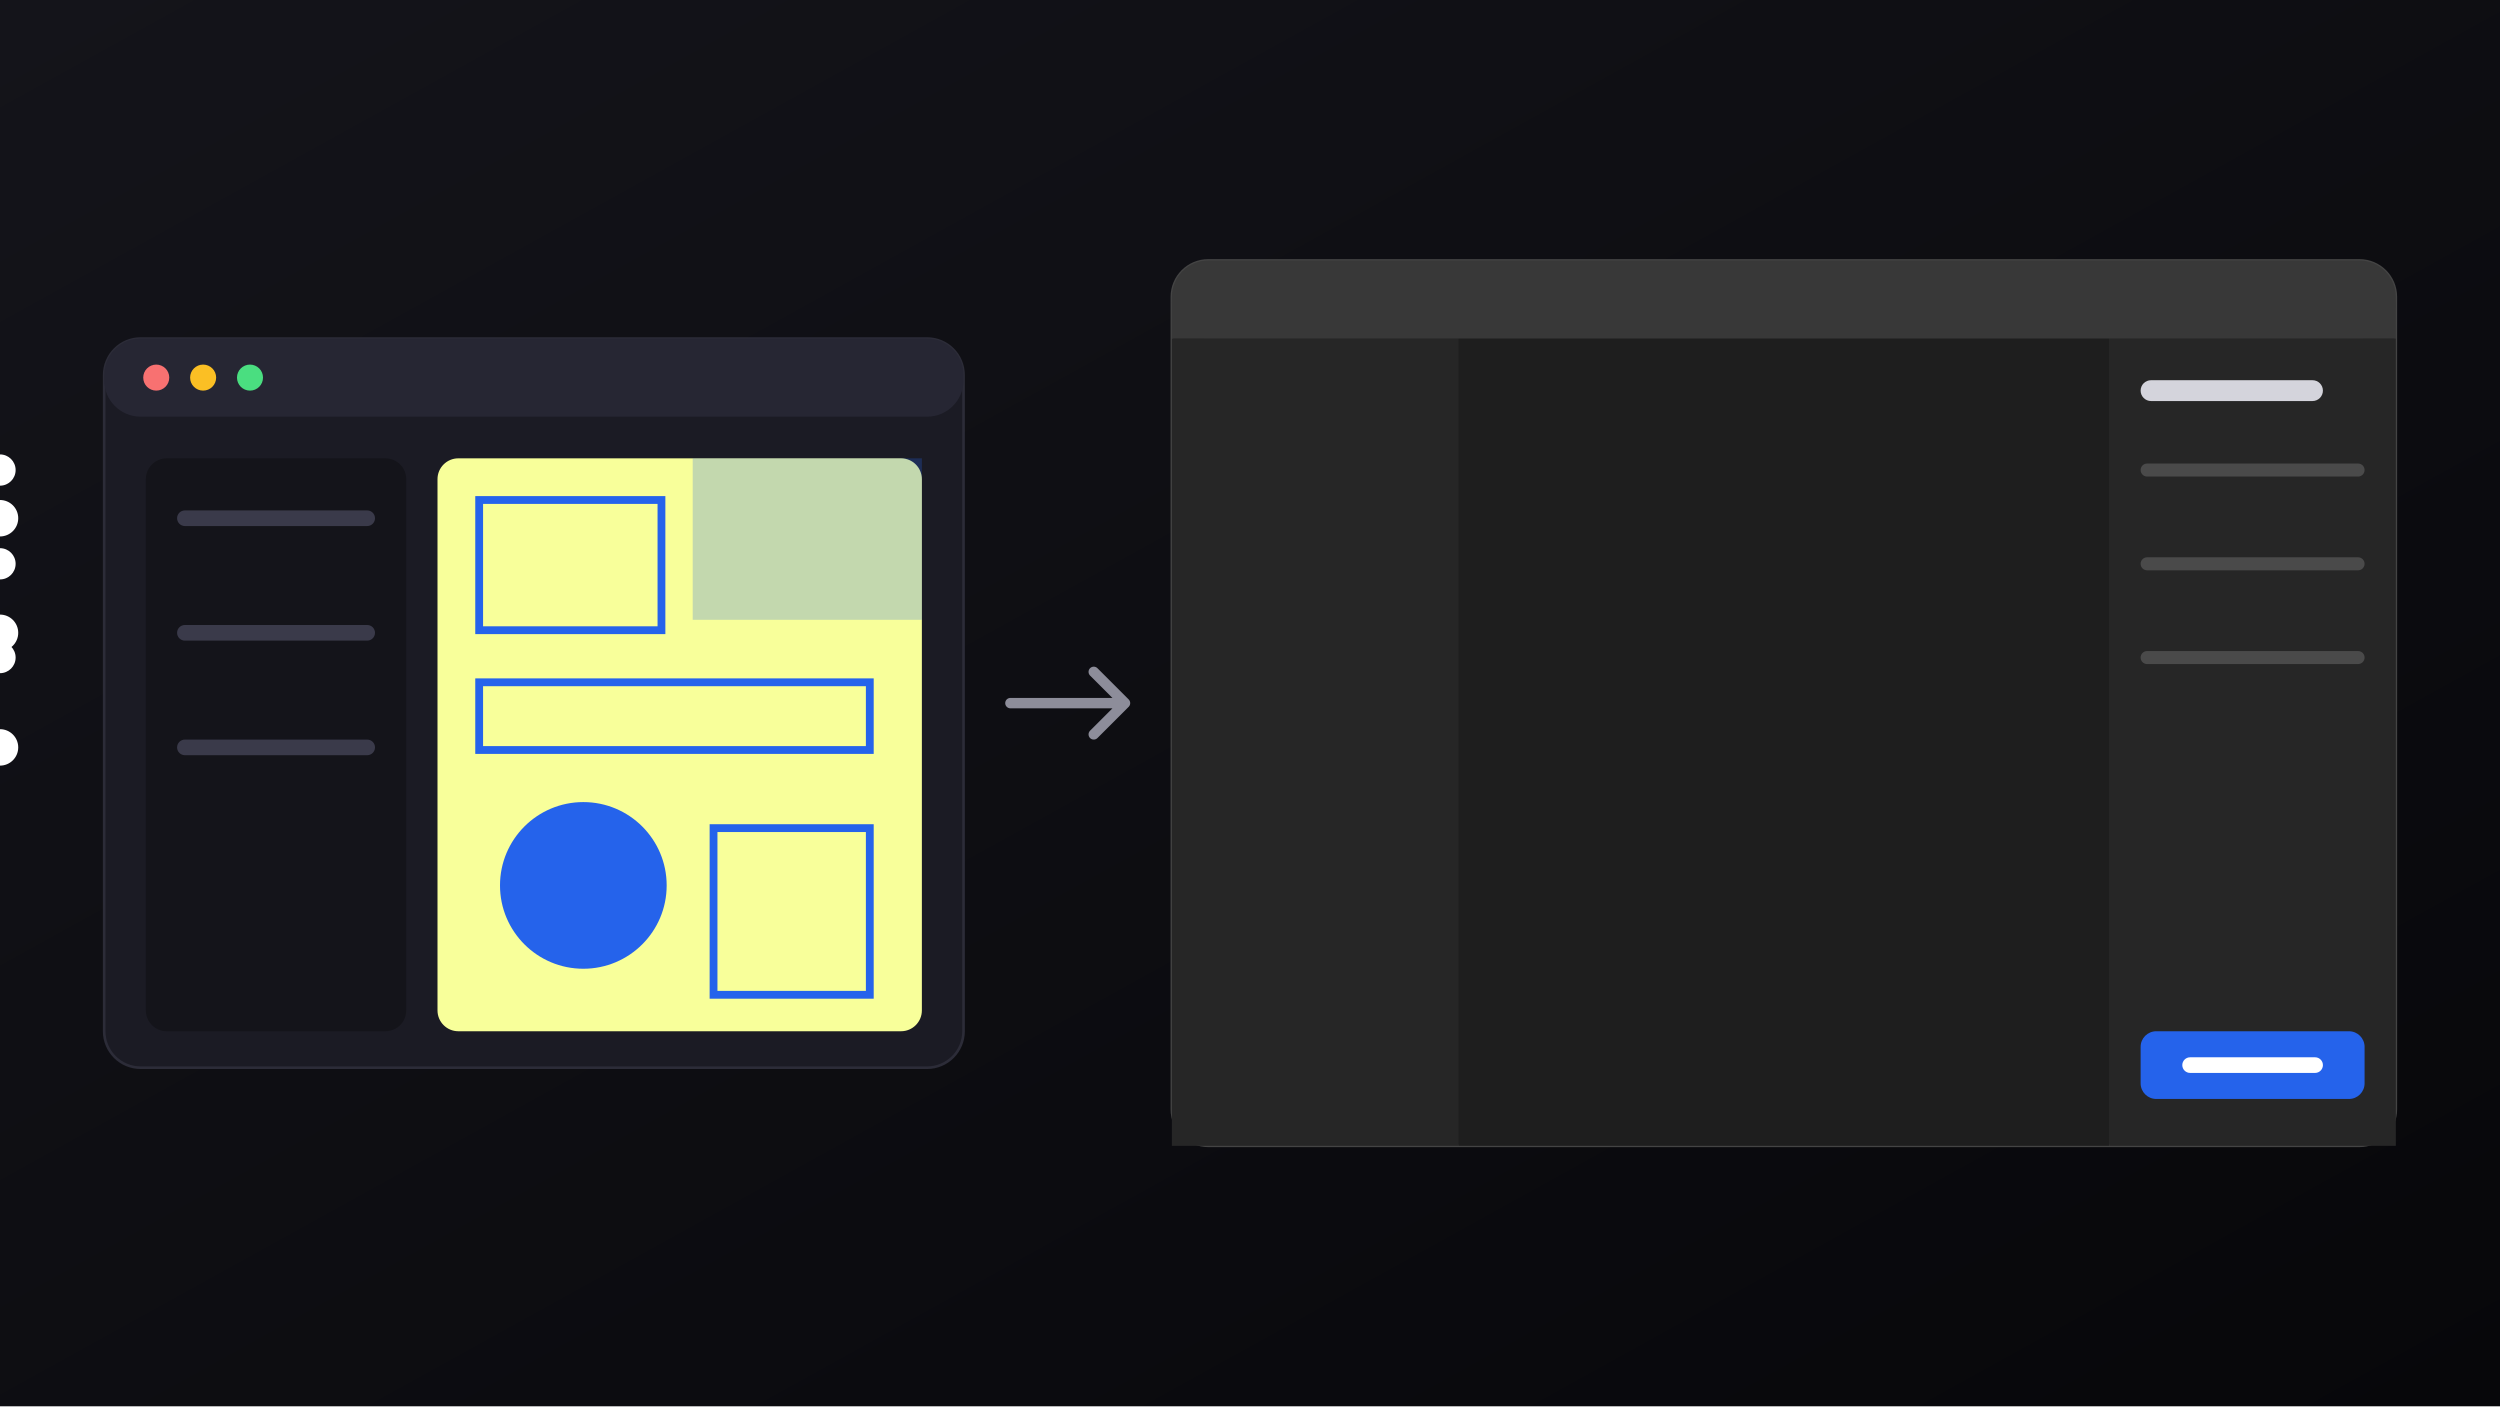
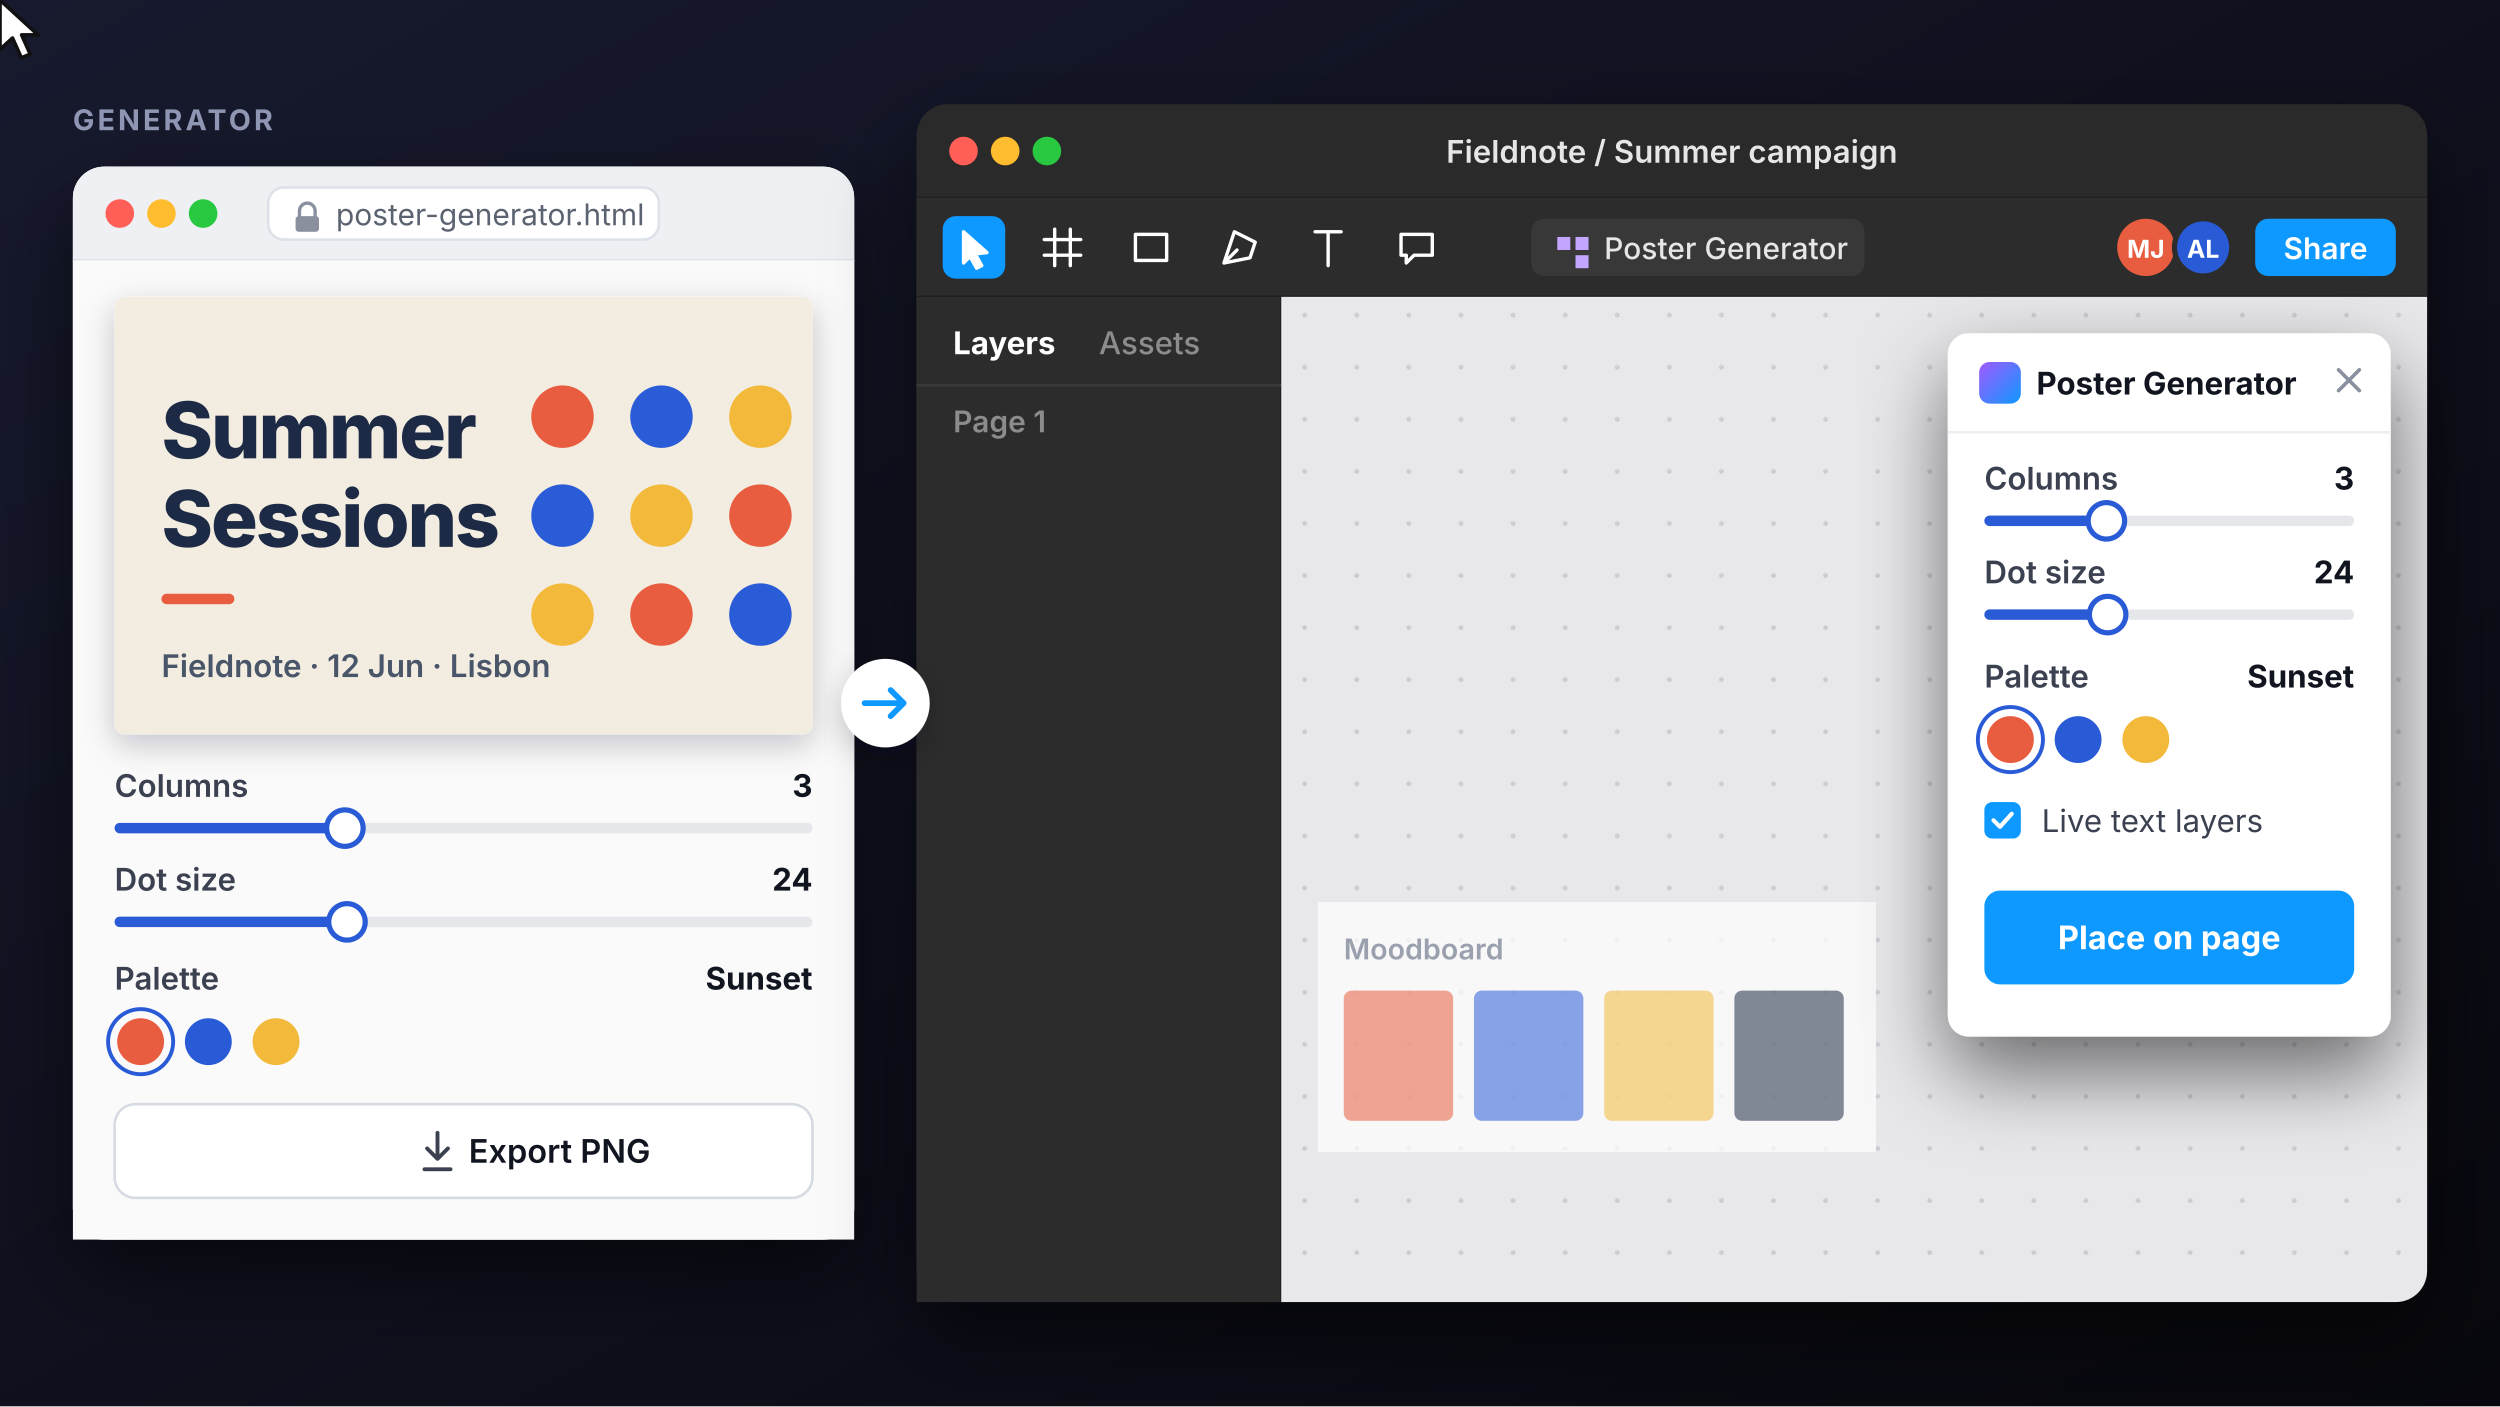
<svg xmlns="http://www.w3.org/2000/svg" viewBox="0 0 960 540" width="960" height="540">
  <defs>
    <linearGradient id="bg" x1="0" y1="0" x2="1" y2="1">
-       <stop offset="0" stop-color="#14141a" />
-       <stop offset="1" stop-color="#07070a" />
+       <stop offset="0" stop-color="#171a2e" />
+       <stop offset="1" stop-color="#07070d" />
+     </linearGradient>
+     <filter id="sh" x="-20%" y="-20%" width="140%" height="150%">
+       <feDropShadow dx="0" dy="14" stdDeviation="16" flood-color="#000" flood-opacity=".55" />
+     </filter>
+     <filter id="sh2" x="-20%" y="-20%" width="140%" height="160%">
+       <feDropShadow dx="0" dy="4" stdDeviation="6" flood-color="#0b1020" flood-opacity=".22" />
+     </filter>
+     <pattern id="fg" width="20" height="20" patternUnits="userSpaceOnUse">
+       <circle cx="1" cy="1" r=".9" fill="#c9c9cf" />
+     </pattern>
+     <linearGradient id="pl" x1="0" y1="0" x2="1" y2="1">
+       <stop offset="0" stop-color="#a259ff" />
+       <stop offset="1" stop-color="#0d99ff" />
    </linearGradient>
  </defs>
  <rect width="960" height="540" fill="url(#bg)" />
-   <rect x="40" y="130" width="330" height="280" rx="14" fill="#1b1b24" stroke="#2c2c38" />
-   <rect x="40" y="130" width="330" height="30" rx="14" fill="#262633" />
-   <circle cx="60" cy="145" r="5" fill="#f87171" />
-   <circle cx="78" cy="145" r="5" fill="#fbbf24" />
-   <circle cx="96" cy="145" r="5" fill="#4ade80" />
-   <rect x="56" y="176" width="100" height="220" rx="8" fill="#14141a" />
-   <rect x="68" y="196" width="76" height="6" rx="3" fill="#3a3a4a" />
-   <circle cy="199" r="7" fill="#fff">
-     <animate attributeName="cx" dur="6s" repeatCount="indefinite" values="80;132;80" />
+   <rect x="28" y="64" width="300" height="412" rx="12" fill="#fff" filter="url(#sh)" />
+   <path d="M28 100 V76 a12 12 0 0 1 12 -12 H316 a12 12 0 0 1 12 12 V100 Z" fill="#eef0f4" />
+   <line x1="28" y1="100" x2="328" y2="100" stroke="#dde1e8" />
+   <circle cx="46" cy="82" r="5.5" fill="#ff5f57" />
+   <circle cx="62" cy="82" r="5.5" fill="#febc2e" />
+   <circle cx="78" cy="82" r="5.5" fill="#28c840" />
+   <rect x="103" y="72" width="150" height="20" rx="6" fill="#fff" stroke="#dde1e8" />
+   <path d="M115 83.5 v-2.5 a3 3 0 0 1 6 0 v2.5" fill="none" stroke="#8a90a0" stroke-width="1.3" />
+   <rect x="113.5" y="83" width="9" height="6" rx="1.2" fill="#8a90a0" />
+   <text x="129" y="86.5" font-family="Inter, Helvetica Neue, Helvetica, Arial, sans-serif" font-size="11.5" font-weight="400" fill="#5b6270">poster-generator.html</text>
+   <rect x="28" y="100" width="300" height="376" fill="#fafafa" />
+   <path d="M28 464 V476" stroke="none" />
+   <g transform="translate(44,114)">
+     <g filter="url(#sh2)">
+       <rect width="268" height="168" rx="4" fill="#f3ede1" />
+       <circle cx="172" cy="46" r="12" fill="#e85d3f" />
+       <circle cx="210" cy="46" r="12" fill="#2a5bd7" />
+       <circle cx="248" cy="46" r="12" fill="#f2b93b" />
+       <circle cx="172" cy="84" r="12" fill="#2a5bd7" />
+       <circle cx="210" cy="84" r="12" fill="#f2b93b" />
+       <circle cx="248" cy="84" r="12" fill="#e85d3f" />
+       <circle cx="172" cy="122" r="12" fill="#f2b93b" />
+       <circle cx="210" cy="122" r="12" fill="#e85d3f" />
+       <circle cx="248" cy="122" r="12" fill="#2a5bd7" />
+       <text x="18" y="62" font-family="Inter, Helvetica Neue, Helvetica, Arial, sans-serif" font-size="30" font-weight="800" fill="#1d2a44" letter-spacing="-0.8">Summer</text>
+       <text x="18" y="96" font-family="Inter, Helvetica Neue, Helvetica, Arial, sans-serif" font-size="30" font-weight="800" fill="#1d2a44" letter-spacing="-0.8">Sessions</text>
+       <rect x="18" y="114" width="28" height="4" rx="2" fill="#e85d3f" />
+       <text x="18" y="146" font-family="Inter, Helvetica Neue, Helvetica, Arial, sans-serif" font-size="12" font-weight="600" fill="#4a5568">Fieldnote · 12 Jun · Lisbon</text>
+     </g>
+   </g>
+   <text x="44" y="306" font-family="Inter, Helvetica Neue, Helvetica, Arial, sans-serif" font-size="12" font-weight="600" fill="#3b4150">Columns</text>
+   <text x="312" y="306" font-family="Inter, Helvetica Neue, Helvetica, Arial, sans-serif" font-size="12" font-weight="700" fill="#11151f" text-anchor="end">3</text>
+   <rect x="44" y="316" width="268" height="4" rx="2" fill="#e5e7eb" />
+   <rect x="44" y="316" width="88.44" height="4" rx="2" fill="#2a5bd7" />
+   <circle cx="132.44" cy="318" r="7" fill="#fff" stroke="#2a5bd7" stroke-width="2" />
+   <text x="44" y="342" font-family="Inter, Helvetica Neue, Helvetica, Arial, sans-serif" font-size="12" font-weight="600" fill="#3b4150">Dot size</text>
+   <text x="312" y="342" font-family="Inter, Helvetica Neue, Helvetica, Arial, sans-serif" font-size="12" font-weight="700" fill="#11151f" text-anchor="end">24</text>
+   <rect x="44" y="352" width="268" height="4" rx="2" fill="#e5e7eb" />
+   <rect x="44" y="352" width="89.244" height="4" rx="2" fill="#2a5bd7" />
+   <circle cx="133.244" cy="354" r="7" fill="#fff" stroke="#2a5bd7" stroke-width="2" />
+   <text x="44" y="380" font-family="Inter, Helvetica Neue, Helvetica, Arial, sans-serif" font-size="12" font-weight="600" fill="#3b4150">Palette</text>
+   <text x="312" y="380" font-family="Inter, Helvetica Neue, Helvetica, Arial, sans-serif" font-size="12" font-weight="700" fill="#11151f" text-anchor="end">Sunset</text>
+   <circle cx="54" cy="400" r="9" fill="#e85d3f" />
+   <circle cx="80" cy="400" r="9" fill="#2a5bd7" />
+   <circle cx="106" cy="400" r="9" fill="#f2b93b" />
+   <circle cx="54" cy="400" r="12.5" fill="none" stroke="#2a5bd7" stroke-width="1.5" />
+   <rect x="44" y="424" width="268" height="36" rx="8" fill="#fff" stroke="#d6dae2" />
+   <path d="M168 435 v10 m-4 -4 l4 4 l4 -4 M163 449 h10" fill="none" stroke="#3b4150" stroke-width="1.5" stroke-linecap="round" stroke-linejoin="round" />
+   <text x="180" y="446.5" font-family="Inter, Helvetica Neue, Helvetica, Arial, sans-serif" font-size="12.5" font-weight="600" fill="#11151f">Export PNG</text>
+   <rect x="352" y="40" width="580" height="460" rx="12" fill="#2c2c2c" filter="url(#sh)" />
+   <circle cx="370" cy="58" r="5.5" fill="#ff5f57" />
+   <circle cx="386" cy="58" r="5.5" fill="#febc2e" />
+   <circle cx="402" cy="58" r="5.5" fill="#28c840" />
+   <text x="642" y="62.5" font-family="Inter, Helvetica Neue, Helvetica, Arial, sans-serif" font-size="12" font-weight="600" fill="#e6e6e6" text-anchor="middle">Fieldnote / Summer campaign</text>
+   <path d="M352 76 H932" stroke="#1e1e1e" />
+   <rect x="352" y="76" width="580" height="38" fill="#2c2c2c" />
+   <path d="M352 114 H932" stroke="#1e1e1e" />
+   <rect x="362" y="83" width="24" height="24" rx="5" fill="#0d99ff" />
+   <g transform="translate(374,95)">
+     <path d="M-4 -6 L5 2 L0.5 2.5 L3 7 L1 8 L-1.5 3.5 L-4 6Z" fill="#fff" stroke="#fff" stroke-width="1.3" stroke-linejoin="round" stroke-linecap="round" />
+   </g>
+   <g transform="translate(408,95)">
+     <path d="M-3 -7 V7 M3 -7 V7 M-7 -3 H7 M-7 3 H7" fill="none" stroke="#fff" stroke-width="1.3" stroke-linejoin="round" stroke-linecap="round" />
+   </g>
+   <g transform="translate(442,95)">
+     <path d="M-6 -5 H6 V5 H-6Z" fill="none" stroke="#fff" stroke-width="1.3" stroke-linejoin="round" stroke-linecap="round" />
+   </g>
+   <g transform="translate(476,95)">
+     <path d="M-6 6 L-2 -6 L6 -2 L4 4Z M-6 6 L-1 1" fill="none" stroke="#fff" stroke-width="1.3" stroke-linejoin="round" stroke-linecap="round" />
+   </g>
+   <g transform="translate(510,95)">
+     <path d="M-5 -6 H5 M0 -6 V7" fill="none" stroke="#fff" stroke-width="1.3" stroke-linejoin="round" stroke-linecap="round" />
+   </g>
+   <g transform="translate(544,95)">
+     <path d="M-6 -5 H6 V3 H-1 L-4 6 V3 H-6Z" fill="none" stroke="#fff" stroke-width="1.3" stroke-linejoin="round" stroke-linecap="round" />
+   </g>
+   <rect x="588" y="84" width="128" height="22" rx="5" fill="#383838" />
+   <path d="M598 91 h5 v5 h-5z M605 98 h5 v5 h-5z M605 91 h5 v5 h-5z" fill="#c4a5ff" />
+   <text x="616" y="99.5" font-family="Inter, Helvetica Neue, Helvetica, Arial, sans-serif" font-size="11.5" font-weight="500" fill="#e6e6e6">Poster Generator</text>
+   <circle cx="824" cy="95" r="11" fill="#e85d3f" />
+   <text x="824" y="99" font-family="Inter, Helvetica Neue, Helvetica, Arial, sans-serif" font-size="9.5" font-weight="700" fill="#fff" text-anchor="middle">MJ</text>
+   <circle cx="846" cy="95" r="11" fill="#2a5bd7" stroke="#2c2c2c" stroke-width="2" />
+   <text x="846" y="99" font-family="Inter, Helvetica Neue, Helvetica, Arial, sans-serif" font-size="9.5" font-weight="700" fill="#fff" text-anchor="middle">AL</text>
+   <rect x="866" y="84" width="54" height="22" rx="5" fill="#0d99ff" />
+   <text x="893" y="99.5" font-family="Inter, Helvetica Neue, Helvetica, Arial, sans-serif" font-size="11.5" font-weight="600" fill="#fff" text-anchor="middle">Share</text>
+   <rect x="352" y="114" width="140" height="386" fill="#2c2c2c" />
+   <path d="M492 114 V500" stroke="#1e1e1e" />
+   <text x="366" y="136" font-family="Inter, Helvetica Neue, Helvetica, Arial, sans-serif" font-size="12" font-weight="700" fill="#fff">Layers</text>
+   <text x="422" y="136" font-family="Inter, Helvetica Neue, Helvetica, Arial, sans-serif" font-size="12" font-weight="500" fill="#8c8c8c">Assets</text>
+   <path d="M352 148 H492" stroke="#3a3a3a" />
+   <text x="366" y="166" font-family="Inter, Helvetica Neue, Helvetica, Arial, sans-serif" font-size="11.5" font-weight="600" fill="#8c8c8c">Page 1</text>
+   <g opacity="0">
+     <animate attributeName="opacity" dur="8.0s" repeatCount="indefinite" keyTimes="0;0.169;0.2;0.812;0.85;1" values="0;0;1;1;0;0" calcMode="spline" keySplines=".45 0 .2 1;.45 0 .2 1;.45 0 .2 1;.45 0 .2 1;.45 0 .2 1" />
+     <g>
+       <animateTransform attributeName="transform" dur="8.0s" repeatCount="indefinite" keyTimes="0;0.169;0.206;0.85;0.851;1" values="-8 0;-8 0;0 0;0 0;-8 0;-8 0" calcMode="spline" keySplines=".45 0 .2 1;.45 0 .2 1;.45 0 .2 1;.45 0 .2 1;.45 0 .2 1" type="translate" />
+       <rect x="356" y="176" width="132" height="24" rx="4" fill="#0d99ff" fill-opacity=".28" />
+       <path d="M368 182 V194 M376 182 V194 M366 185 H378 M366 191 H378" fill="none" stroke="#bdbdbd" stroke-width="1.2" />
+       <text x="384" y="192.5" font-family="Inter, Helvetica Neue, Helvetica, Arial, sans-serif" font-size="11.5" font-weight="600" fill="#ffffff">Summer Sessions</text>
+       <path d="M360 186 l3 3 l3 -3" fill="none" stroke="#8c8c8c" stroke-width="1.2" />
+     </g>
+   </g>
+   <g opacity="0">
+     <animate attributeName="opacity" dur="8.0s" repeatCount="indefinite" keyTimes="0;0.184;0.215;0.812;0.85;1" values="0;0;1;1;0;0" calcMode="spline" keySplines=".45 0 .2 1;.45 0 .2 1;.45 0 .2 1;.45 0 .2 1;.45 0 .2 1" />
+     <g>
+       <animateTransform attributeName="transform" dur="8.0s" repeatCount="indefinite" keyTimes="0;0.184;0.221;0.85;0.851;1" values="-8 0;-8 0;0 0;0 0;-8 0;-8 0" calcMode="spline" keySplines=".45 0 .2 1;.45 0 .2 1;.45 0 .2 1;.45 0 .2 1;.45 0 .2 1" type="translate" />
+       <rect x="379" y="209" width="10" height="10" rx="1" fill="none" stroke="#bdbdbd" stroke-width="1.2" stroke-dasharray="2 1.5" />
+       <text x="396" y="218.5" font-family="Inter, Helvetica Neue, Helvetica, Arial, sans-serif" font-size="11.5" font-weight="400" fill="#d9d9d9">Dots</text>
+       <path d="M372 212 l3 3 l3 -3" fill="none" stroke="#8c8c8c" stroke-width="1.2" />
+     </g>
+   </g>
+   <g opacity="0">
+     <animate attributeName="opacity" dur="8.0s" repeatCount="indefinite" keyTimes="0;0.199;0.23;0.812;0.85;1" values="0;0;1;1;0;0" calcMode="spline" keySplines=".45 0 .2 1;.45 0 .2 1;.45 0 .2 1;.45 0 .2 1;.45 0 .2 1" />
+     <g>
+       <animateTransform attributeName="transform" dur="8.0s" repeatCount="indefinite" keyTimes="0;0.199;0.236;0.85;0.851;1" values="-8 0;-8 0;0 0;0 0;-8 0;-8 0" calcMode="spline" keySplines=".45 0 .2 1;.45 0 .2 1;.45 0 .2 1;.45 0 .2 1;.45 0 .2 1" type="translate" />
+       <circle cx="396" cy="240" r="5" fill="none" stroke="#bdbdbd" stroke-width="1.2" />
+       <text x="408" y="244.5" font-family="Inter, Helvetica Neue, Helvetica, Arial, sans-serif" font-size="11.5" font-weight="400" fill="#d9d9d9">Dot 1</text>
+     </g>
+   </g>
+   <g opacity="0">
+     <animate attributeName="opacity" dur="8.0s" repeatCount="indefinite" keyTimes="0;0.214;0.245;0.812;0.85;1" values="0;0;1;1;0;0" calcMode="spline" keySplines=".45 0 .2 1;.45 0 .2 1;.45 0 .2 1;.45 0 .2 1;.45 0 .2 1" />
+     <g>
+       <animateTransform attributeName="transform" dur="8.0s" repeatCount="indefinite" keyTimes="0;0.214;0.251;0.85;0.851;1" values="-8 0;-8 0;0 0;0 0;-8 0;-8 0" calcMode="spline" keySplines=".45 0 .2 1;.45 0 .2 1;.45 0 .2 1;.45 0 .2 1;.45 0 .2 1" type="translate" />
+       <circle cx="396" cy="266" r="5" fill="none" stroke="#bdbdbd" stroke-width="1.2" />
+       <text x="408" y="270.5" font-family="Inter, Helvetica Neue, Helvetica, Arial, sans-serif" font-size="11.5" font-weight="400" fill="#d9d9d9">Dot 2</text>
+     </g>
+   </g>
+   <g opacity="0">
+     <animate attributeName="opacity" dur="8.0s" repeatCount="indefinite" keyTimes="0;0.229;0.26;0.812;0.85;1" values="0;0;1;1;0;0" calcMode="spline" keySplines=".45 0 .2 1;.45 0 .2 1;.45 0 .2 1;.45 0 .2 1;.45 0 .2 1" />
+     <g>
+       <animateTransform attributeName="transform" dur="8.0s" repeatCount="indefinite" keyTimes="0;0.229;0.266;0.85;0.851;1" values="-8 0;-8 0;0 0;0 0;-8 0;-8 0" calcMode="spline" keySplines=".45 0 .2 1;.45 0 .2 1;.45 0 .2 1;.45 0 .2 1;.45 0 .2 1" type="translate" />
+       <circle cx="396" cy="292" r="5" fill="none" stroke="#bdbdbd" stroke-width="1.2" />
+       <text x="408" y="296.5" font-family="Inter, Helvetica Neue, Helvetica, Arial, sans-serif" font-size="11.5" font-weight="400" fill="#d9d9d9">Dot 3</text>
+     </g>
+   </g>
+   <g opacity="0">
+     <animate attributeName="opacity" dur="8.0s" repeatCount="indefinite" keyTimes="0;0.244;0.275;0.812;0.85;1" values="0;0;1;1;0;0" calcMode="spline" keySplines=".45 0 .2 1;.45 0 .2 1;.45 0 .2 1;.45 0 .2 1;.45 0 .2 1" />
+     <g>
+       <animateTransform attributeName="transform" dur="8.0s" repeatCount="indefinite" keyTimes="0;0.244;0.281;0.85;0.851;1" values="-8 0;-8 0;0 0;0 0;-8 0;-8 0" calcMode="spline" keySplines=".45 0 .2 1;.45 0 .2 1;.45 0 .2 1;.45 0 .2 1;.45 0 .2 1" type="translate" />
+       <path d="M379 313 H389 M384 313 V324" fill="none" stroke="#bdbdbd" stroke-width="1.2" />
+       <text x="396" y="322.5" font-family="Inter, Helvetica Neue, Helvetica, Arial, sans-serif" font-size="11.5" font-weight="400" fill="#d9d9d9">Caption</text>
+     </g>
+   </g>
+   <g opacity="0">
+     <animate attributeName="opacity" dur="8.0s" repeatCount="indefinite" keyTimes="0;0.259;0.29;0.812;0.85;1" values="0;0;1;1;0;0" calcMode="spline" keySplines=".45 0 .2 1;.45 0 .2 1;.45 0 .2 1;.45 0 .2 1;.45 0 .2 1" />
+     <g>
+       <animateTransform attributeName="transform" dur="8.0s" repeatCount="indefinite" keyTimes="0;0.259;0.296;0.85;0.851;1" values="-8 0;-8 0;0 0;0 0;-8 0;-8 0" calcMode="spline" keySplines=".45 0 .2 1;.45 0 .2 1;.45 0 .2 1;.45 0 .2 1;.45 0 .2 1" type="translate" />
+       <path d="M379 339 H389 M384 339 V350" fill="none" stroke="#bdbdbd" stroke-width="1.2" />
+       <text x="396" y="348.5" font-family="Inter, Helvetica Neue, Helvetica, Arial, sans-serif" font-size="11.5" font-weight="400" fill="#d9d9d9">Sessions</text>
+     </g>
+   </g>
+   <g opacity="0">
+     <animate attributeName="opacity" dur="8.0s" repeatCount="indefinite" keyTimes="0;0.274;0.305;0.812;0.85;1" values="0;0;1;1;0;0" calcMode="spline" keySplines=".45 0 .2 1;.45 0 .2 1;.45 0 .2 1;.45 0 .2 1;.45 0 .2 1" />
+     <g>
+       <animateTransform attributeName="transform" dur="8.0s" repeatCount="indefinite" keyTimes="0;0.274;0.311;0.85;0.851;1" values="-8 0;-8 0;0 0;0 0;-8 0;-8 0" calcMode="spline" keySplines=".45 0 .2 1;.45 0 .2 1;.45 0 .2 1;.45 0 .2 1;.45 0 .2 1" type="translate" />
+       <path d="M379 365 H389 M384 365 V376" fill="none" stroke="#bdbdbd" stroke-width="1.2" />
+       <text x="396" y="374.5" font-family="Inter, Helvetica Neue, Helvetica, Arial, sans-serif" font-size="11.5" font-weight="400" fill="#d9d9d9">Summer</text>
+     </g>
+   </g>
+   <g opacity="0">
+     <animate attributeName="opacity" dur="8.0s" repeatCount="indefinite" keyTimes="0;0.289;0.32;0.812;0.85;1" values="0;0;1;1;0;0" calcMode="spline" keySplines=".45 0 .2 1;.45 0 .2 1;.45 0 .2 1;.45 0 .2 1;.45 0 .2 1" />
+     <g>
+       <animateTransform attributeName="transform" dur="8.0s" repeatCount="indefinite" keyTimes="0;0.289;0.326;0.85;0.851;1" values="-8 0;-8 0;0 0;0 0;-8 0;-8 0" calcMode="spline" keySplines=".45 0 .2 1;.45 0 .2 1;.45 0 .2 1;.45 0 .2 1;.45 0 .2 1" type="translate" />
+       <rect x="379" y="391" width="10" height="10" fill="none" stroke="#bdbdbd" stroke-width="1.2" />
+       <text x="396" y="400.5" font-family="Inter, Helvetica Neue, Helvetica, Arial, sans-serif" font-size="11.5" font-weight="400" fill="#d9d9d9">Background</text>
+     </g>
+   </g>
+   <path d="M492 114 H932 V488 a12 12 0 0 1 -12 12 H492Z" fill="#e8e8eb" />
+   <rect x="492" y="114" width="440" height="374" fill="url(#fg)" />
+   <g opacity="0">
+     <animate attributeName="opacity" dur="8.0s" repeatCount="indefinite" keyTimes="0;0.138;0.169;0.812;0.85;1" values="0;0;1;1;0;0" calcMode="spline" keySplines=".45 0 .2 1;.45 0 .2 1;.45 0 .2 1;.45 0 .2 1;.45 0 .2 1" />
+     <text x="506" y="152" font-family="Inter, Helvetica Neue, Helvetica, Arial, sans-serif" font-size="11" font-weight="600" fill="#0d99ff">Summer Sessions</text>
+     <g transform="translate(506,160) scale(0.8)">
+       <rect width="268" height="168" fill="#fff" filter="url(#sh2)" />
+       <rect width="268" height="168" rx="4" fill="#f3ede1" />
+       <circle cx="172" cy="46" r="0" fill="#e85d3f">
+         <animate attributeName="r" dur="8.0s" repeatCount="indefinite" keyTimes="0;0.188;0.231;0.469;0.606;0.812;0.875;1" values="0;0;12;12;18;18;0;0" calcMode="spline" keySplines=".45 0 .2 1;.45 0 .2 1;.45 0 .2 1;.45 0 .2 1;.45 0 .2 1;.45 0 .2 1;.45 0 .2 1" />
+       </circle>
+       <circle cx="210" cy="46" r="0" fill="#2a5bd7">
+         <animate attributeName="r" dur="8.0s" repeatCount="indefinite" keyTimes="0;0.198;0.241;0.469;0.606;0.812;0.875;1" values="0;0;12;12;18;18;0;0" calcMode="spline" keySplines=".45 0 .2 1;.45 0 .2 1;.45 0 .2 1;.45 0 .2 1;.45 0 .2 1;.45 0 .2 1;.45 0 .2 1" />
+       </circle>
+       <circle cx="248" cy="46" r="0" fill="#f2b93b">
+         <animate attributeName="r" dur="8.0s" repeatCount="indefinite" keyTimes="0;0.207;0.251;0.469;0.606;0.812;0.875;1" values="0;0;12;12;18;18;0;0" calcMode="spline" keySplines=".45 0 .2 1;.45 0 .2 1;.45 0 .2 1;.45 0 .2 1;.45 0 .2 1;.45 0 .2 1;.45 0 .2 1" />
+       </circle>
+       <circle cx="172" cy="84" r="0" fill="#2a5bd7">
+         <animate attributeName="r" dur="8.0s" repeatCount="indefinite" keyTimes="0;0.217;0.261;0.469;0.606;0.812;0.875;1" values="0;0;12;12;18;18;0;0" calcMode="spline" keySplines=".45 0 .2 1;.45 0 .2 1;.45 0 .2 1;.45 0 .2 1;.45 0 .2 1;.45 0 .2 1;.45 0 .2 1" />
+       </circle>
+       <circle cx="210" cy="84" r="0" fill="#f2b93b">
+         <animate attributeName="r" dur="8.0s" repeatCount="indefinite" keyTimes="0;0.228;0.271;0.469;0.606;0.812;0.875;1" values="0;0;12;12;18;18;0;0" calcMode="spline" keySplines=".45 0 .2 1;.45 0 .2 1;.45 0 .2 1;.45 0 .2 1;.45 0 .2 1;.45 0 .2 1;.45 0 .2 1" />
+       </circle>
+       <circle cx="248" cy="84" r="0" fill="#e85d3f">
+         <animate attributeName="r" dur="8.0s" repeatCount="indefinite" keyTimes="0;0.237;0.281;0.469;0.606;0.812;0.875;1" values="0;0;12;12;18;18;0;0" calcMode="spline" keySplines=".45 0 .2 1;.45 0 .2 1;.45 0 .2 1;.45 0 .2 1;.45 0 .2 1;.45 0 .2 1;.45 0 .2 1" />
+       </circle>
+       <circle cx="172" cy="122" r="0" fill="#f2b93b">
+         <animate attributeName="r" dur="8.0s" repeatCount="indefinite" keyTimes="0;0.247;0.291;0.469;0.606;0.812;0.875;1" values="0;0;12;12;18;18;0;0" calcMode="spline" keySplines=".45 0 .2 1;.45 0 .2 1;.45 0 .2 1;.45 0 .2 1;.45 0 .2 1;.45 0 .2 1;.45 0 .2 1" />
+       </circle>
+       <circle cx="210" cy="122" r="0" fill="#e85d3f">
+         <animate attributeName="r" dur="8.0s" repeatCount="indefinite" keyTimes="0;0.258;0.301;0.469;0.606;0.812;0.875;1" values="0;0;12;12;18;18;0;0" calcMode="spline" keySplines=".45 0 .2 1;.45 0 .2 1;.45 0 .2 1;.45 0 .2 1;.45 0 .2 1;.45 0 .2 1;.45 0 .2 1" />
+       </circle>
+       <circle cx="248" cy="122" r="0" fill="#2a5bd7">
+         <animate attributeName="r" dur="8.0s" repeatCount="indefinite" keyTimes="0;0.268;0.311;0.469;0.606;0.812;0.875;1" values="0;0;12;12;18;18;0;0" calcMode="spline" keySplines=".45 0 .2 1;.45 0 .2 1;.45 0 .2 1;.45 0 .2 1;.45 0 .2 1;.45 0 .2 1;.45 0 .2 1" />
+       </circle>
+       <g opacity="0">
+         <animate attributeName="opacity" dur="8.0s" repeatCount="indefinite" keyTimes="0;0.163;0.2;0.812;0.85;1" values="0;0;1;1;0;0" calcMode="spline" keySplines=".45 0 .2 1;.45 0 .2 1;.45 0 .2 1;.45 0 .2 1;.45 0 .2 1" />
+         <g>
+           <animateTransform attributeName="transform" dur="8.0s" repeatCount="indefinite" keyTimes="0;0.163;0.206;0.85;0.851;1" values="0 6;0 6;0 0;0 0;0 6;0 6" calcMode="spline" keySplines=".45 0 .2 1;.45 0 .2 1;.45 0 .2 1;.45 0 .2 1;.45 0 .2 1" type="translate" />
+           <text x="18" y="62" font-family="Inter, Helvetica Neue, Helvetica, Arial, sans-serif" font-size="30" font-weight="800" fill="#1d2a44" letter-spacing="-0.8">Summer</text>
+           <text x="18" y="96" font-family="Inter, Helvetica Neue, Helvetica, Arial, sans-serif" font-size="30" font-weight="800" fill="#1d2a44" letter-spacing="-0.8">Sessions</text>
+           <rect x="18" y="114" width="28" height="4" rx="2" fill="#e85d3f" />
+           <text x="18" y="146" font-family="Inter, Helvetica Neue, Helvetica, Arial, sans-serif" font-size="12" font-weight="600" fill="#4a5568">Fieldnote · 12 Jun · Lisbon</text>
+         </g>
+       </g>
+     </g>
+     <rect x="506" y="160" width="214.4" height="134.4" fill="none" stroke="#0d99ff" stroke-width="1.5" />
+     <rect x="502" y="156" width="8" height="8" fill="#fff" stroke="#0d99ff" stroke-width="1.5" />
+     <rect x="716.4" y="156" width="8" height="8" fill="#fff" stroke="#0d99ff" stroke-width="1.5" />
+     <rect x="502" y="290.4" width="8" height="8" fill="#fff" stroke="#0d99ff" stroke-width="1.5" />
+     <rect x="716.4" y="290.4" width="8" height="8" fill="#fff" stroke="#0d99ff" stroke-width="1.5" />
+     <rect x="581.2" y="302.4" width="64" height="18" rx="4" fill="#0d99ff" />
+     <text x="613.2" y="315.4" font-family="Inter, Helvetica Neue, Helvetica, Arial, sans-serif" font-size="10.5" font-weight="600" fill="#fff" text-anchor="middle">268 × 168</text>
+   </g>
+   <g transform="translate(506,346.4)">
+     <rect width="214.4" height="96" fill="#fff" opacity=".7" />
+     <text x="10" y="22" font-family="Inter, Helvetica Neue, Helvetica, Arial, sans-serif" font-size="11" font-weight="600" fill="#9aa0ad">Moodboard</text>
+     <rect x="10" y="34" width="42" height="50" rx="3" fill="#e85d3f" opacity=".55" />
+     <rect x="60" y="34" width="42" height="50" rx="3" fill="#2a5bd7" opacity=".55" />
+     <rect x="110" y="34" width="42" height="50" rx="3" fill="#f2b93b" opacity=".55" />
+     <rect x="160" y="34" width="42" height="50" rx="3" fill="#1d2a44" opacity=".55" />
+   </g>
+   <g filter="url(#sh)">
+     <rect x="748" y="128" width="170" height="270" rx="8" fill="#fff" />
+   </g>
+   <rect x="760" y="139" width="16" height="16" rx="4" fill="url(#pl)" />
+   <text x="782" y="151.5" font-family="Inter, Helvetica Neue, Helvetica, Arial, sans-serif" font-size="12" font-weight="700" fill="#11151f">Poster Generator</text>
+   <path d="M898 142 l8 8 m0 -8 l-8 8" stroke="#8a90a0" stroke-width="1.4" stroke-linecap="round" />
+   <path d="M748 166 H918" stroke="#eceef2" />
+   <text x="762" y="188" font-family="Inter, Helvetica Neue, Helvetica, Arial, sans-serif" font-size="12" font-weight="600" fill="#3b4150">Columns</text>
+   <text x="904" y="188" font-family="Inter, Helvetica Neue, Helvetica, Arial, sans-serif" font-size="12" font-weight="700" fill="#11151f" text-anchor="end">3</text>
+   <rect x="762" y="198" width="142" height="4" rx="2" fill="#e5e7eb" />
+   <rect x="762" y="198" width="46.86" height="4" rx="2" fill="#2a5bd7" />
+   <circle cx="808.86" cy="200" r="7" fill="#fff" stroke="#2a5bd7" stroke-width="2" />
+   <text x="762" y="224" font-family="Inter, Helvetica Neue, Helvetica, Arial, sans-serif" font-size="12" font-weight="600" fill="#3b4150">Dot size</text>
+   <g opacity="1">
+     <animate attributeName="opacity" dur="8.0s" repeatCount="indefinite" keyTimes="0;0.494;0.938;1" values="1;0;1;1" calcMode="discrete" />
+     <text x="904" y="224" font-family="Inter, Helvetica Neue, Helvetica, Arial, sans-serif" font-size="12" font-weight="700" fill="#11151f" text-anchor="end">24</text>
+   </g>
+   <g opacity="0">
+     <animate attributeName="opacity" dur="8.0s" repeatCount="indefinite" keyTimes="0;0.494;0.537;1" values="0;1;0;0" calcMode="discrete" />
+     <text x="904" y="224" font-family="Inter, Helvetica Neue, Helvetica, Arial, sans-serif" font-size="12" font-weight="700" fill="#11151f" text-anchor="end">28</text>
+   </g>
+   <g opacity="0">
+     <animate attributeName="opacity" dur="8.0s" repeatCount="indefinite" keyTimes="0;0.537;0.581;1" values="0;1;0;0" calcMode="discrete" />
+     <text x="904" y="224" font-family="Inter, Helvetica Neue, Helvetica, Arial, sans-serif" font-size="12" font-weight="700" fill="#11151f" text-anchor="end">32</text>
+   </g>
+   <g opacity="0">
+     <animate attributeName="opacity" dur="8.0s" repeatCount="indefinite" keyTimes="0;0.581;0.887;1" values="0;1;0;0" calcMode="discrete" />
+     <text x="904" y="224" font-family="Inter, Helvetica Neue, Helvetica, Arial, sans-serif" font-size="12" font-weight="700" fill="#11151f" text-anchor="end">36</text>
+   </g>
+   <g opacity="0">
+     <animate attributeName="opacity" dur="8.0s" repeatCount="indefinite" keyTimes="0;0.887;0.912;1" values="0;1;0;0" calcMode="discrete" />
+     <text x="904" y="224" font-family="Inter, Helvetica Neue, Helvetica, Arial, sans-serif" font-size="12" font-weight="700" fill="#11151f" text-anchor="end">32</text>
+   </g>
+   <g opacity="0">
+     <animate attributeName="opacity" dur="8.0s" repeatCount="indefinite" keyTimes="0;0.912;0.938;1" values="0;1;0;0" calcMode="discrete" />
+     <text x="904" y="224" font-family="Inter, Helvetica Neue, Helvetica, Arial, sans-serif" font-size="12" font-weight="700" fill="#11151f" text-anchor="end">28</text>
+   </g>
+   <g opacity="0">
+     <animate attributeName="opacity" dur="8.0s" repeatCount="indefinite" keyTimes="0;0.938;1" values="0;1;0" calcMode="discrete" />
+     <text x="904" y="224" font-family="Inter, Helvetica Neue, Helvetica, Arial, sans-serif" font-size="12" font-weight="700" fill="#11151f" text-anchor="end">24</text>
+   </g>
+   <rect x="762" y="234" width="142" height="4" rx="2" fill="#e5e7eb" />
+   <rect x="762" y="234" width="47.333" height="4" rx="2" fill="#2a5bd7">
+     <animate attributeName="width" dur="8.0s" repeatCount="indefinite" keyTimes="0;0.469;0.606;0.863;0.95;1" values="47.333;47.333;94.667;94.667;47.333;47.333" calcMode="spline" keySplines=".45 0 .2 1;.45 0 .2 1;.45 0 .2 1;.45 0 .2 1;.45 0 .2 1" />
+   </rect>
+   <circle cx="809.333" cy="236" r="7" fill="#fff" stroke="#2a5bd7" stroke-width="2">
+     <animate attributeName="cx" dur="8.0s" repeatCount="indefinite" keyTimes="0;0.469;0.606;0.863;0.95;1" values="809.333;809.333;856.667;856.667;809.333;809.333" calcMode="spline" keySplines=".45 0 .2 1;.45 0 .2 1;.45 0 .2 1;.45 0 .2 1;.45 0 .2 1" />
  </circle>
-   <rect x="68" y="240" width="76" height="6" rx="3" fill="#3a3a4a" />
-   <circle cy="243" r="7" fill="#fff">
-     <animate attributeName="cx" dur="6s" repeatCount="indefinite" values="86;126;86" />
-   </circle>
-   <rect x="68" y="284" width="76" height="6" rx="3" fill="#3a3a4a" />
-   <circle cy="287" r="7" fill="#fff">
-     <animate attributeName="cx" dur="6s" repeatCount="indefinite" values="92;120;92" />
-   </circle>
-   <rect x="168" y="176" width="186" height="220" rx="8" fill="#f8ff9a" />
-   <rect x="184" y="192" width="70" height="50" fill="none" stroke="#2563eb" stroke-width="3" />
-   <rect x="266" y="176" width="88" height="62" fill="#2563eb" opacity=".25" />
-   <rect x="184" y="262" width="150" height="26" fill="none" stroke="#2563eb" stroke-width="3" />
-   <circle cx="224" cy="340" r="32" fill="#2563eb" />
-   <rect x="274" y="318" width="60" height="64" fill="none" stroke="#2563eb" stroke-width="3" />
-   <path d="M388 270h44m-12-12l12 12-12 12" stroke="#8d8d9a" stroke-width="4" fill="none" stroke-linecap="round" stroke-linejoin="round" />
-   <rect x="450" y="100" width="470" height="340" rx="14" fill="#2c2c2c" stroke="#444" />
-   <rect x="450" y="100" width="470" height="30" rx="14" fill="#383838" />
-   <rect x="450" y="116" width="470" height="14" fill="#383838" />
-   <rect x="450" y="130" width="110" height="310" fill="#262626" />
-   <g opacity="0">
-     <animate attributeName="opacity" dur="6s" repeatCount="indefinite" keyTimes="0;0.20;0.25;.9;.96;1" values="0;0;1;1;0;0" />
-     <rect x="464" y="148" width="12" height="12" rx="2" fill="#9ca3af" />
-     <rect x="484" y="151" width="42" height="7" rx="3.5" fill="#6b7280" />
-   </g>
-   <g opacity="0">
-     <animate attributeName="opacity" dur="6s" repeatCount="indefinite" keyTimes="0;0.30;0.35;.9;.96;1" values="0;0;1;1;0;0" />
-     <rect x="464" y="178" width="12" height="12" rx="2" fill="#9ca3af" />
-     <rect x="484" y="181" width="34" height="7" rx="3.5" fill="#6b7280" />
-   </g>
-   <g opacity="0">
-     <animate attributeName="opacity" dur="6s" repeatCount="indefinite" keyTimes="0;0.40;0.45;.9;.96;1" values="0;0;1;1;0;0" />
-     <rect x="464" y="208" width="12" height="12" rx="2" fill="#9ca3af" />
-     <rect x="484" y="211" width="50" height="7" rx="3.5" fill="#6b7280" />
-   </g>
-   <g opacity="0">
-     <animate attributeName="opacity" dur="6s" repeatCount="indefinite" keyTimes="0;0.50;0.55;.9;.96;1" values="0;0;1;1;0;0" />
-     <rect x="464" y="238" width="12" height="12" rx="2" fill="#9ca3af" />
-     <rect x="484" y="241" width="37" height="7" rx="3.5" fill="#6b7280" />
-   </g>
-   <g opacity="0">
-     <animate attributeName="opacity" dur="6s" repeatCount="indefinite" keyTimes="0;0.60;0.65;.9;.96;1" values="0;0;1;1;0;0" />
-     <rect x="464" y="268" width="12" height="12" rx="2" fill="#9ca3af" />
-     <rect x="484" y="271" width="46" height="7" rx="3.5" fill="#6b7280" />
-   </g>
-   <rect x="560" y="130" width="250" height="310" fill="#1e1e1e" />
-   <g opacity="0">
-     <animate attributeName="opacity" dur="6s" repeatCount="indefinite" keyTimes="0;0.18;0.23;.9;.96;1" values="0;0;1;1;0;0" />
-     <rect x="578" y="150" width="214" height="270" fill="#f8ff9a" />
-   </g>
-   <g opacity="0">
-     <animate attributeName="opacity" dur="6s" repeatCount="indefinite" keyTimes="0;0.28;0.33;.9;.96;1" values="0;0;1;1;0;0" />
-     <rect x="594" y="166" width="70" height="50" fill="none" stroke="#2563eb" stroke-width="3" />
-   </g>
-   <g opacity="0">
-     <animate attributeName="opacity" dur="6s" repeatCount="indefinite" keyTimes="0;0.38;0.43;.9;.96;1" values="0;0;1;1;0;0" />
-     <rect x="704" y="150" width="88" height="62" fill="#2563eb" opacity=".25" />
-   </g>
-   <g opacity="0">
-     <animate attributeName="opacity" dur="6s" repeatCount="indefinite" keyTimes="0;0.48;0.53;.9;.96;1" values="0;0;1;1;0;0" />
-     <rect x="594" y="236" width="150" height="26" fill="none" stroke="#2563eb" stroke-width="3" />
-   </g>
-   <g opacity="0">
-     <animate attributeName="opacity" dur="6s" repeatCount="indefinite" keyTimes="0;0.58;0.63;.9;.96;1" values="0;0;1;1;0;0" />
-     <circle cx="634" cy="330" r="32" fill="#2563eb" />
-     <rect x="684" y="308" width="60" height="64" fill="none" stroke="#2563eb" stroke-width="3" />
-   </g>
-   <rect x="810" y="130" width="110" height="310" fill="#262626" />
-   <rect x="822" y="146" width="70" height="8" rx="4" fill="#d4d4dc" />
-   <rect x="822" y="178" width="86" height="5" rx="2.5" fill="#4a4a4a" />
-   <circle cy="180.5" r="6" fill="#fff">
-     <animate attributeName="cx" dur="6s" repeatCount="indefinite" values="834;892;834" />
-   </circle>
-   <rect x="822" y="214" width="86" height="5" rx="2.5" fill="#4a4a4a" />
-   <circle cy="216.5" r="6" fill="#fff">
-     <animate attributeName="cx" dur="6s" repeatCount="indefinite" values="840;886;840" />
-   </circle>
-   <rect x="822" y="250" width="86" height="5" rx="2.5" fill="#4a4a4a" />
-   <circle cy="252.5" r="6" fill="#fff">
-     <animate attributeName="cx" dur="6s" repeatCount="indefinite" values="846;880;846" />
-   </circle>
-   <rect x="822" y="396" width="86" height="26" rx="6" fill="#2563eb" />
-   <rect x="838" y="406" width="54" height="6" rx="3" fill="#fff" />
+   <text x="762" y="264" font-family="Inter, Helvetica Neue, Helvetica, Arial, sans-serif" font-size="12" font-weight="600" fill="#3b4150">Palette</text>
+   <text x="904" y="264" font-family="Inter, Helvetica Neue, Helvetica, Arial, sans-serif" font-size="12" font-weight="700" fill="#11151f" text-anchor="end">Sunset</text>
+   <circle cx="772" cy="284" r="9" fill="#e85d3f" />
+   <circle cx="798" cy="284" r="9" fill="#2a5bd7" />
+   <circle cx="824" cy="284" r="9" fill="#f2b93b" />
+   <circle cx="772" cy="284" r="12.5" fill="none" stroke="#2a5bd7" stroke-width="1.5" />
+   <rect x="762" y="308" width="14" height="14" rx="3" fill="#0d99ff" />
+   <path d="M765.5 315 l2.5 2.5 l4.5 -5" fill="none" stroke="#fff" stroke-width="1.6" stroke-linecap="round" stroke-linejoin="round" />
+   <text x="784" y="319.5" font-family="Inter, Helvetica Neue, Helvetica, Arial, sans-serif" font-size="12" font-weight="400" fill="#3b4150">Live text layers</text>
+   <rect x="762" y="342" width="142" height="36" rx="6" fill="#0d99ff" />
+   <text x="833" y="364.5" font-family="Inter, Helvetica Neue, Helvetica, Arial, sans-serif" font-size="12.5" font-weight="700" fill="#fff" text-anchor="middle">Place on page</text>
+   <rect x="762" y="342" width="142" height="36" rx="6" fill="#0a5fa8" opacity="0">
+     <animate attributeName="opacity" dur="8.0s" repeatCount="indefinite" keyTimes="0;0.119;0.131;0.175;1" values="0;0;0.6;0;0" calcMode="spline" keySplines=".45 0 .2 1;.45 0 .2 1;.45 0 .2 1;.45 0 .2 1" />
+   </rect>
+   <g opacity="0">
+     <animate attributeName="opacity" dur="8.0s" repeatCount="indefinite" keyTimes="0;0.325;0.356;0.463;0.5;1" values="0;0;1;1;0;0" calcMode="spline" keySplines=".45 0 .2 1;.45 0 .2 1;.45 0 .2 1;.45 0 .2 1;.45 0 .2 1" />
+     <rect x="544" y="454" width="220" height="30" rx="6" fill="#1e1e1e" />
+     <text x="654" y="473.5" font-family="Inter, Helvetica Neue, Helvetica, Arial, sans-serif" font-size="11.5" font-weight="500" fill="#fff" text-anchor="middle">Poster placed as editable layers</text>
+   </g>
+   <g filter="url(#sh2)">
+     <circle cx="340" cy="270" r="17" fill="#fff" />
+   </g>
+   <path d="M332 270 h15 m-5 -5 l5 5 l-5 5" fill="none" stroke="#0d99ff" stroke-width="2.2" stroke-linecap="round" stroke-linejoin="round" />
+   <text x="28" y="50" font-family="Inter, Helvetica Neue, Helvetica, Arial, sans-serif" font-size="11" font-weight="700" fill="#8f96b3" letter-spacing="1.2">GENERATOR</text>
+   <g>
+     <animateTransform attributeName="transform" dur="8.0s" repeatCount="indefinite" keyTimes="0;0.025;0.113;0.175;0.412;0.469;0.606;0.662;0.775;1" values="642 430;642 430;843 364;843 364;811.333 238;811.333 238;858.667 238;858.667 238;642 430;642 430" calcMode="spline" keySplines=".45 0 .2 1;.45 0 .2 1;.45 0 .2 1;.45 0 .2 1;.45 0 .2 1;.45 0 .2 1;.45 0 .2 1;.45 0 .2 1;.45 0 .2 1" type="translate" />
+     <circle r="12" fill="#0d99ff" opacity="0">
+       <animate attributeName="opacity" dur="8.0s" repeatCount="indefinite" keyTimes="0;0.124;0.125;0.169;0.463;0.469;0.606;0.637;1" values="0;0;0.4;0;0;0.3;0.3;0;0" calcMode="spline" keySplines=".45 0 .2 1;.45 0 .2 1;.45 0 .2 1;.45 0 .2 1;.45 0 .2 1;.45 0 .2 1;.45 0 .2 1;.45 0 .2 1" />
+     </circle>
+     <g>
+       <animateTransform attributeName="transform" dur="8.0s" repeatCount="indefinite" keyTimes="0;0.115;0.125;0.14;0.46;0.469;0.606;0.621;1" values="1;1;0.88;1;1;0.9;0.9;1;1" calcMode="spline" keySplines=".45 0 .2 1;.45 0 .2 1;.45 0 .2 1;.45 0 .2 1;.45 0 .2 1;.45 0 .2 1;.45 0 .2 1;.45 0 .2 1" type="scale" />
+       <path d="M0 0 L0 19 L4.8 14.6 L8.2 22.2 L11.6 20.8 L8.3 13.4 L14.6 13.4 Z" fill="#fff" stroke="#111" stroke-width="1.4" stroke-linejoin="round" />
+     </g>
+   </g>
</svg>
